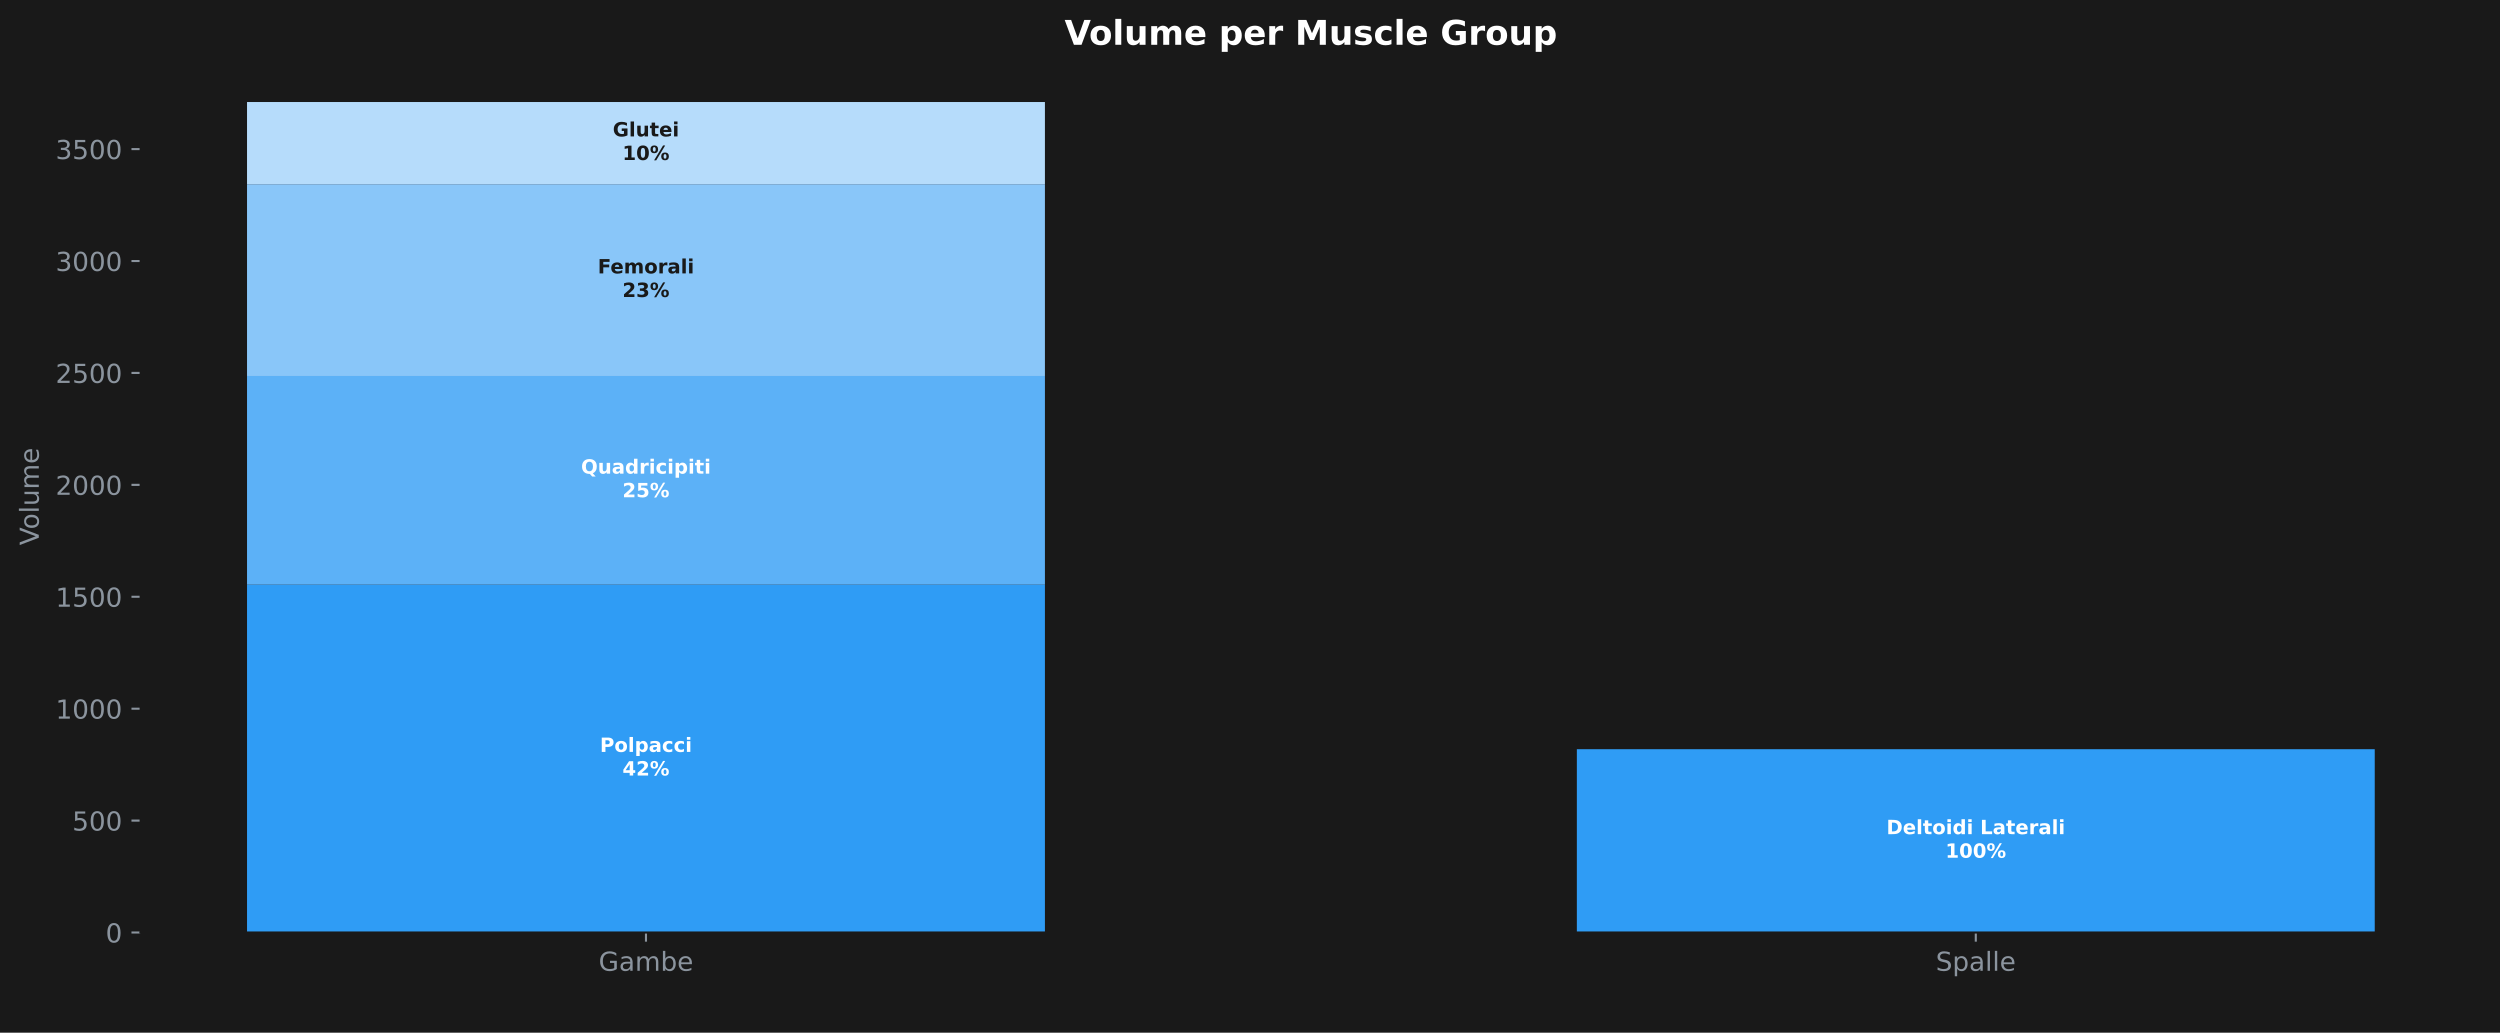
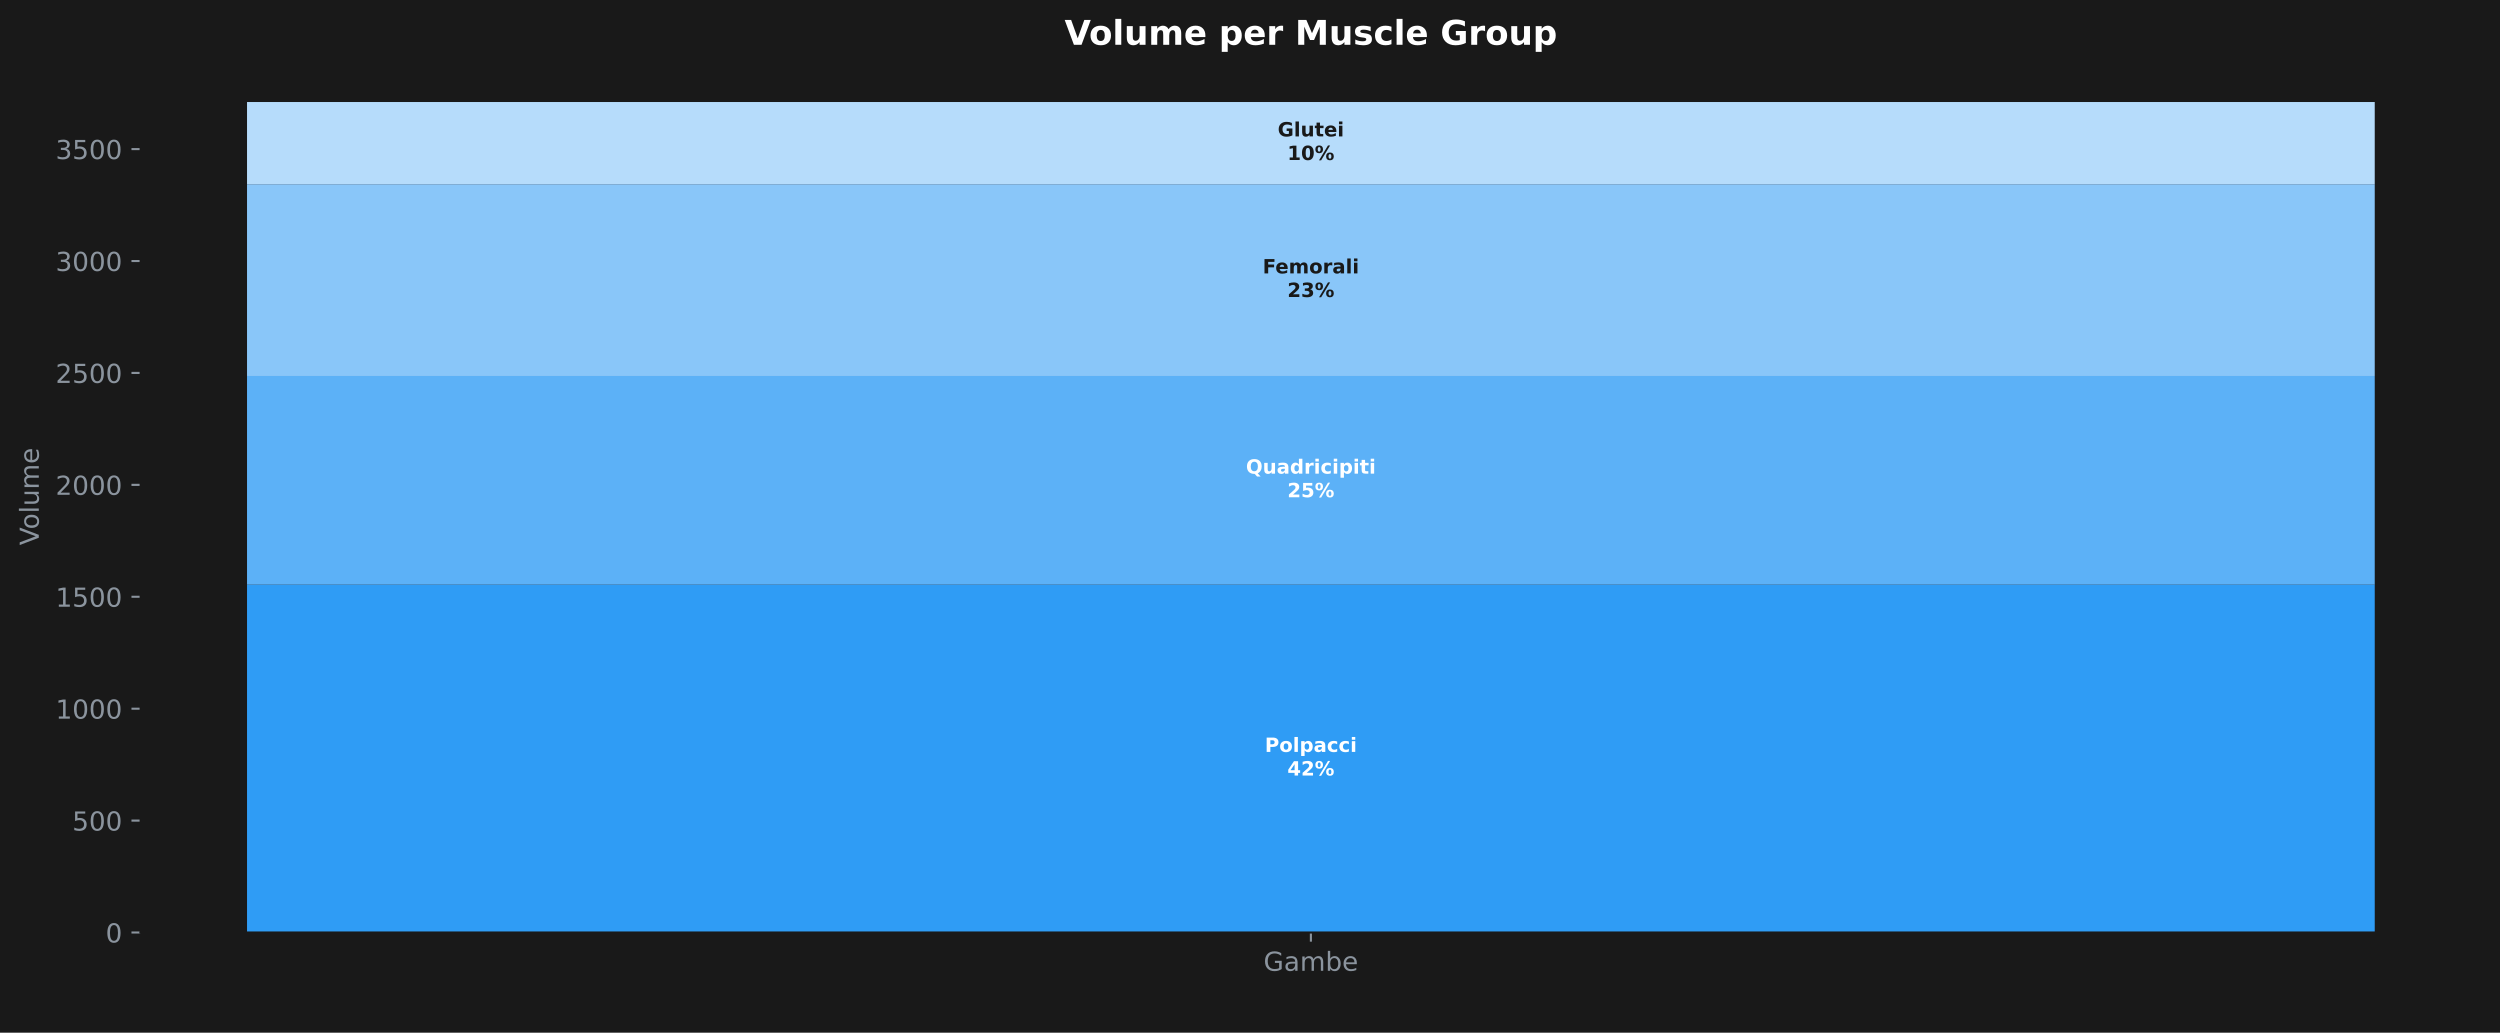
<svg xmlns="http://www.w3.org/2000/svg" xmlns:xlink="http://www.w3.org/1999/xlink" width="953.651pt" height="393.92pt" viewBox="0 0 953.651 393.92" version="1.1">
  <defs>
    <style type="text/css">*{stroke-linejoin: round; stroke-linecap: butt}</style>
  </defs>
  <g id="figure_1">
    <g id="patch_1">
      <path d="M 0 393.92  L 953.651 393.92  L 953.651 0  L 0 0  z " style="fill: #191919" />
    </g>
    <g id="axes_1">
      <g id="patch_2">
        <path d="M 53.651 355.718  L 946.451 355.718  L 946.451 23.078  L 53.651 23.078  z " style="fill: #191919" />
      </g>
      <g id="patch_3">
-         <path d="M 94.233 355.718  L 398.596 355.718  L 398.596 223.035  L 94.233 223.035  z " clip-path="url(#p13e51f2972)" style="fill: #2f9cf5" />
+         <path d="M 94.233 355.718  L 905.869 355.718  L 905.869 223.035  L 94.233 223.035  z " clip-path="url(#p6ff8616a9f)" style="fill: #2f9cf5" />
      </g>
      <g id="patch_4">
-         <path d="M 94.233 223.035  L 398.596 223.035  L 398.596 143.425  L 94.233 143.425  z " clip-path="url(#p13e51f2972)" style="fill: #5cb1f7" />
+         <path d="M 94.233 223.035  L 905.869 223.035  L 905.869 143.425  L 94.233 143.425  z " clip-path="url(#p6ff8616a9f)" style="fill: #5cb1f7" />
      </g>
      <g id="patch_5">
-         <path d="M 94.233 143.425  L 398.596 143.425  L 398.596 70.27  L 94.233 70.27  z " clip-path="url(#p13e51f2972)" style="fill: #89c6f9" />
+         <path d="M 94.233 143.425  L 905.869 143.425  L 905.869 70.27  L 94.233 70.27  z " clip-path="url(#p6ff8616a9f)" style="fill: #89c6f9" />
      </g>
      <g id="patch_6">
-         <path d="M 94.233 70.27  L 398.596 70.27  L 398.596 38.918  L 94.233 38.918  z " clip-path="url(#p13e51f2972)" style="fill: #b6dcfb" />
-       </g>
-       <g id="patch_7">
-         <path d="M 601.505 355.718  L 905.869 355.718  L 905.869 285.79  L 601.505 285.79  z " clip-path="url(#p13e51f2972)" style="fill: #2f9cf5" />
+         <path d="M 94.233 70.27  L 905.869 70.27  L 905.869 38.918  L 94.233 38.918  z " clip-path="url(#p6ff8616a9f)" style="fill: #b6dcfb" />
      </g>
      <g id="matplotlib.axis_1">
        <g id="xtick_1">
          <g id="line2d_1">
            <defs>
-               <path id="m2394cb3c85" d="M 0 0  L 0 3.5  " style="stroke: #8b949e; stroke-width: 0.8" />
+               <path id="mf755735fca" d="M 0 0  L 0 3.5  " style="stroke: #8b949e; stroke-width: 0.8" />
            </defs>
            <g>
-               <use xlink:href="#m2394cb3c85" x="246.414" y="355.718" style="fill: #8b949e; stroke: #8b949e; stroke-width: 0.8" />
+               <use xlink:href="#mf755735fca" x="500.051" y="355.718" style="fill: #8b949e; stroke: #8b949e; stroke-width: 0.8" />
            </g>
          </g>
          <g id="text_1">
-             <g style="fill: #8b949e" transform="translate(228.355 370.3164) scale(0.1 -0.1)">
+             <g style="fill: #8b949e" transform="translate(481.9914 370.3164) scale(0.1 -0.1)">
              <defs>
                <path id="DejaVuSans-2a" d="M 3809 666  L 3809 1919  L 2778 1919  L 2778 2438  L 4434 2438  L 4434 434  Q 4069 175 3628 42  Q 3188 -91 2688 -91  Q 1594 -91 976 548  Q 359 1188 359 2328  Q 359 3472 976 4111  Q 1594 4750 2688 4750  Q 3144 4750 3555 4637  Q 3966 4525 4313 4306  L 4313 3634  Q 3963 3931 3569 4081  Q 3175 4231 2741 4231  Q 1884 4231 1454 3753  Q 1025 3275 1025 2328  Q 1025 1384 1454 906  Q 1884 428 2741 428  Q 3075 428 3337 486  Q 3600 544 3809 666  z " transform="scale(0.015625)" />
                <path id="DejaVuSans-44" d="M 2194 1759  Q 1497 1759 1228 1600  Q 959 1441 959 1056  Q 959 750 1161 570  Q 1363 391 1709 391  Q 2188 391 2477 730  Q 2766 1069 2766 1631  L 2766 1759  L 2194 1759  z M 3341 1997  L 3341 0  L 2766 0  L 2766 531  Q 2569 213 2275 61  Q 1981 -91 1556 -91  Q 1019 -91 701 211  Q 384 513 384 1019  Q 384 1609 779 1909  Q 1175 2209 1959 2209  L 2766 2209  L 2766 2266  Q 2766 2663 2505 2880  Q 2244 3097 1772 3097  Q 1472 3097 1187 3025  Q 903 2953 641 2809  L 641 3341  Q 956 3463 1253 3523  Q 1550 3584 1831 3584  Q 2591 3584 2966 3190  Q 3341 2797 3341 1997  z " transform="scale(0.015625)" />
                <path id="DejaVuSans-50" d="M 3328 2828  Q 3544 3216 3844 3400  Q 4144 3584 4550 3584  Q 5097 3584 5394 3201  Q 5691 2819 5691 2113  L 5691 0  L 5113 0  L 5113 2094  Q 5113 2597 4934 2840  Q 4756 3084 4391 3084  Q 3944 3084 3684 2787  Q 3425 2491 3425 1978  L 3425 0  L 2847 0  L 2847 2094  Q 2847 2600 2669 2842  Q 2491 3084 2119 3084  Q 1678 3084 1418 2786  Q 1159 2488 1159 1978  L 1159 0  L 581 0  L 581 3500  L 1159 3500  L 1159 2956  Q 1356 3278 1631 3431  Q 1906 3584 2284 3584  Q 2666 3584 2933 3390  Q 3200 3197 3328 2828  z " transform="scale(0.015625)" />
                <path id="DejaVuSans-45" d="M 3116 1747  Q 3116 2381 2855 2742  Q 2594 3103 2138 3103  Q 1681 3103 1420 2742  Q 1159 2381 1159 1747  Q 1159 1113 1420 752  Q 1681 391 2138 391  Q 2594 391 2855 752  Q 3116 1113 3116 1747  z M 1159 2969  Q 1341 3281 1617 3432  Q 1894 3584 2278 3584  Q 2916 3584 3314 3078  Q 3713 2572 3713 1747  Q 3713 922 3314 415  Q 2916 -91 2278 -91  Q 1894 -91 1617 61  Q 1341 213 1159 525  L 1159 0  L 581 0  L 581 4863  L 1159 4863  L 1159 2969  z " transform="scale(0.015625)" />
                <path id="DejaVuSans-48" d="M 3597 1894  L 3597 1613  L 953 1613  Q 991 1019 1311 708  Q 1631 397 2203 397  Q 2534 397 2845 478  Q 3156 559 3463 722  L 3463 178  Q 3153 47 2828 -22  Q 2503 -91 2169 -91  Q 1331 -91 842 396  Q 353 884 353 1716  Q 353 2575 817 3079  Q 1281 3584 2069 3584  Q 2775 3584 3186 3129  Q 3597 2675 3597 1894  z M 3022 2063  Q 3016 2534 2758 2815  Q 2500 3097 2075 3097  Q 1594 3097 1305 2825  Q 1016 2553 972 2059  L 3022 2063  z " transform="scale(0.015625)" />
              </defs>
              <use xlink:href="#DejaVuSans-2a" />
              <use xlink:href="#DejaVuSans-44" transform="translate(77.48438 0)" />
              <use xlink:href="#DejaVuSans-50" transform="translate(138.7656 0)" />
              <use xlink:href="#DejaVuSans-45" transform="translate(236.1719 0)" />
              <use xlink:href="#DejaVuSans-48" transform="translate(299.6562 0)" />
            </g>
          </g>
        </g>
-         <g id="xtick_2">
-           <g id="line2d_2">
-             <g>
-               <use xlink:href="#m2394cb3c85" x="753.687" y="355.718" style="fill: #8b949e; stroke: #8b949e; stroke-width: 0.8" />
-             </g>
-           </g>
-           <g id="text_2">
-             <g style="fill: #8b949e" transform="translate(738.42 370.3164) scale(0.1 -0.1)">
-               <defs>
-                 <path id="DejaVuSans-36" d="M 3425 4513  L 3425 3897  Q 3066 4069 2747 4153  Q 2428 4238 2131 4238  Q 1616 4238 1336 4038  Q 1056 3838 1056 3469  Q 1056 3159 1242 3001  Q 1428 2844 1947 2747  L 2328 2669  Q 3034 2534 3370 2195  Q 3706 1856 3706 1288  Q 3706 609 3251 259  Q 2797 -91 1919 -91  Q 1588 -91 1214 -16  Q 841 59 441 206  L 441 856  Q 825 641 1194 531  Q 1563 422 1919 422  Q 2459 422 2753 634  Q 3047 847 3047 1241  Q 3047 1584 2836 1778  Q 2625 1972 2144 2069  L 1759 2144  Q 1053 2284 737 2584  Q 422 2884 422 3419  Q 422 4038 858 4394  Q 1294 4750 2059 4750  Q 2388 4750 2728 4690  Q 3069 4631 3425 4513  z " transform="scale(0.015625)" />
-                 <path id="DejaVuSans-53" d="M 1159 525  L 1159 -1331  L 581 -1331  L 581 3500  L 1159 3500  L 1159 2969  Q 1341 3281 1617 3432  Q 1894 3584 2278 3584  Q 2916 3584 3314 3078  Q 3713 2572 3713 1747  Q 3713 922 3314 415  Q 2916 -91 2278 -91  Q 1894 -91 1617 61  Q 1341 213 1159 525  z M 3116 1747  Q 3116 2381 2855 2742  Q 2594 3103 2138 3103  Q 1681 3103 1420 2742  Q 1159 2381 1159 1747  Q 1159 1113 1420 752  Q 1681 391 2138 391  Q 2594 391 2855 752  Q 3116 1113 3116 1747  z " transform="scale(0.015625)" />
-                 <path id="DejaVuSans-4f" d="M 603 4863  L 1178 4863  L 1178 0  L 603 0  L 603 4863  z " transform="scale(0.015625)" />
-               </defs>
-               <use xlink:href="#DejaVuSans-36" />
-               <use xlink:href="#DejaVuSans-53" transform="translate(63.48438 0)" />
-               <use xlink:href="#DejaVuSans-44" transform="translate(126.9688 0)" />
-               <use xlink:href="#DejaVuSans-4f" transform="translate(188.25 0)" />
-               <use xlink:href="#DejaVuSans-4f" transform="translate(216.0312 0)" />
-               <use xlink:href="#DejaVuSans-48" transform="translate(243.8125 0)" />
-             </g>
-           </g>
-         </g>
-         <g id="text_3">
+         <g id="text_2">
          <g style="fill: #191919" transform="translate(465.9375 384.3172) scale(0.1 -0.1)">
            <defs>
              <path id="DejaVuSans-30" d="M 628 4666  L 1569 4666  L 2759 1491  L 3956 4666  L 4897 4666  L 4897 0  L 4281 0  L 4281 4097  L 3078 897  L 2444 897  L 1241 4097  L 1241 0  L 628 0  L 628 4666  z " transform="scale(0.015625)" />
              <path id="DejaVuSans-58" d="M 544 1381  L 544 3500  L 1119 3500  L 1119 1403  Q 1119 906 1312 657  Q 1506 409 1894 409  Q 2359 409 2629 706  Q 2900 1003 2900 1516  L 2900 3500  L 3475 3500  L 3475 0  L 2900 0  L 2900 538  Q 2691 219 2414 64  Q 2138 -91 1772 -91  Q 1169 -91 856 284  Q 544 659 544 1381  z M 1991 3584  L 1991 3584  z " transform="scale(0.015625)" />
              <path id="DejaVuSans-56" d="M 2834 3397  L 2834 2853  Q 2591 2978 2328 3040  Q 2066 3103 1784 3103  Q 1356 3103 1142 2972  Q 928 2841 928 2578  Q 928 2378 1081 2264  Q 1234 2150 1697 2047  L 1894 2003  Q 2506 1872 2764 1633  Q 3022 1394 3022 966  Q 3022 478 2636 193  Q 2250 -91 1575 -91  Q 1294 -91 989 -36  Q 684 19 347 128  L 347 722  Q 666 556 975 473  Q 1284 391 1588 391  Q 1994 391 2212 530  Q 2431 669 2431 922  Q 2431 1156 2273 1281  Q 2116 1406 1581 1522  L 1381 1569  Q 847 1681 609 1914  Q 372 2147 372 2553  Q 372 3047 722 3315  Q 1072 3584 1716 3584  Q 2034 3584 2315 3537  Q 2597 3491 2834 3397  z " transform="scale(0.015625)" />
              <path id="DejaVuSans-46" d="M 3122 3366  L 3122 2828  Q 2878 2963 2633 3030  Q 2388 3097 2138 3097  Q 1578 3097 1268 2742  Q 959 2388 959 1747  Q 959 1106 1268 751  Q 1578 397 2138 397  Q 2388 397 2633 464  Q 2878 531 3122 666  L 3122 134  Q 2881 22 2623 -34  Q 2366 -91 2075 -91  Q 1284 -91 818 406  Q 353 903 353 1747  Q 353 2603 823 3093  Q 1294 3584 2113 3584  Q 2378 3584 2631 3529  Q 2884 3475 3122 3366  z " transform="scale(0.015625)" />
+               <path id="DejaVuSans-4f" d="M 603 4863  L 1178 4863  L 1178 0  L 603 0  L 603 4863  z " transform="scale(0.015625)" />
              <path id="DejaVuSans-3" transform="scale(0.015625)" />
              <path id="DejaVuSans-55" d="M 2631 2963  Q 2534 3019 2420 3045  Q 2306 3072 2169 3072  Q 1681 3072 1420 2755  Q 1159 2438 1159 1844  L 1159 0  L 581 0  L 581 3500  L 1159 3500  L 1159 2956  Q 1341 3275 1631 3429  Q 1922 3584 2338 3584  Q 2397 3584 2469 3576  Q 2541 3569 2628 3553  L 2631 2963  z " transform="scale(0.015625)" />
              <path id="DejaVuSans-52" d="M 1959 3097  Q 1497 3097 1228 2736  Q 959 2375 959 1747  Q 959 1119 1226 758  Q 1494 397 1959 397  Q 2419 397 2687 759  Q 2956 1122 2956 1747  Q 2956 2369 2687 2733  Q 2419 3097 1959 3097  z M 1959 3584  Q 2709 3584 3137 3096  Q 3566 2609 3566 1747  Q 3566 888 3137 398  Q 2709 -91 1959 -91  Q 1206 -91 779 398  Q 353 888 353 1747  Q 353 2609 779 3096  Q 1206 3584 1959 3584  z " transform="scale(0.015625)" />
+               <path id="DejaVuSans-53" d="M 1159 525  L 1159 -1331  L 581 -1331  L 581 3500  L 1159 3500  L 1159 2969  Q 1341 3281 1617 3432  Q 1894 3584 2278 3584  Q 2916 3584 3314 3078  Q 3713 2572 3713 1747  Q 3713 922 3314 415  Q 2916 -91 2278 -91  Q 1894 -91 1617 61  Q 1341 213 1159 525  z M 3116 1747  Q 3116 2381 2855 2742  Q 2594 3103 2138 3103  Q 1681 3103 1420 2742  Q 1159 2381 1159 1747  Q 1159 1113 1420 752  Q 1681 391 2138 391  Q 2594 391 2855 752  Q 3116 1113 3116 1747  z " transform="scale(0.015625)" />
            </defs>
            <use xlink:href="#DejaVuSans-30" />
            <use xlink:href="#DejaVuSans-58" transform="translate(86.28125 0)" />
            <use xlink:href="#DejaVuSans-56" transform="translate(149.6562 0)" />
            <use xlink:href="#DejaVuSans-46" transform="translate(201.75 0)" />
            <use xlink:href="#DejaVuSans-4f" transform="translate(256.7344 0)" />
            <use xlink:href="#DejaVuSans-48" transform="translate(284.5156 0)" />
            <use xlink:href="#DejaVuSans-3" transform="translate(346.0469 0)" />
            <use xlink:href="#DejaVuSans-2a" transform="translate(377.8281 0)" />
            <use xlink:href="#DejaVuSans-55" transform="translate(455.3125 0)" />
            <use xlink:href="#DejaVuSans-52" transform="translate(494.2188 0)" />
            <use xlink:href="#DejaVuSans-58" transform="translate(555.4062 0)" />
            <use xlink:href="#DejaVuSans-53" transform="translate(618.7812 0)" />
          </g>
        </g>
      </g>
      <g id="matplotlib.axis_2">
        <g id="ytick_1">
+           <g id="line2d_2">
+             <defs>
+               <path id="mf76cb96604" d="M 0 0  L -3.5 0  " style="stroke: #8b949e; stroke-width: 0.8" />
+             </defs>
+             <g>
+               <use xlink:href="#mf76cb96604" x="53.651" y="355.718" style="fill: #8b949e; stroke: #8b949e; stroke-width: 0.8" />
+             </g>
+           </g>
+           <g id="text_3">
+             <g style="fill: #8b949e" transform="translate(40.28828 359.5168) scale(0.1 -0.1)">
+               <defs>
+                 <path id="DejaVuSans-13" d="M 2034 4250  Q 1547 4250 1301 3770  Q 1056 3291 1056 2328  Q 1056 1369 1301 889  Q 1547 409 2034 409  Q 2525 409 2770 889  Q 3016 1369 3016 2328  Q 3016 3291 2770 3770  Q 2525 4250 2034 4250  z M 2034 4750  Q 2819 4750 3233 4129  Q 3647 3509 3647 2328  Q 3647 1150 3233 529  Q 2819 -91 2034 -91  Q 1250 -91 836 529  Q 422 1150 422 2328  Q 422 3509 836 4129  Q 1250 4750 2034 4750  z " transform="scale(0.015625)" />
+               </defs>
+               <use xlink:href="#DejaVuSans-13" />
+             </g>
+           </g>
+         </g>
+         <g id="ytick_2">
          <g id="line2d_3">
-             <defs>
-               <path id="m6a466b5b0e" d="M 0 0  L -3.5 0  " style="stroke: #8b949e; stroke-width: 0.8" />
-             </defs>
-             <g>
-               <use xlink:href="#m6a466b5b0e" x="53.651" y="355.718" style="fill: #8b949e; stroke: #8b949e; stroke-width: 0.8" />
+             <g>
+               <use xlink:href="#mf76cb96604" x="53.651" y="313.027" style="fill: #8b949e; stroke: #8b949e; stroke-width: 0.8" />
            </g>
          </g>
          <g id="text_4">
-             <g style="fill: #8b949e" transform="translate(40.28828 359.5168) scale(0.1 -0.1)">
-               <defs>
-                 <path id="DejaVuSans-13" d="M 2034 4250  Q 1547 4250 1301 3770  Q 1056 3291 1056 2328  Q 1056 1369 1301 889  Q 1547 409 2034 409  Q 2525 409 2770 889  Q 3016 1369 3016 2328  Q 3016 3291 2770 3770  Q 2525 4250 2034 4250  z M 2034 4750  Q 2819 4750 3233 4129  Q 3647 3509 3647 2328  Q 3647 1150 3233 529  Q 2819 -91 2034 -91  Q 1250 -91 836 529  Q 422 1150 422 2328  Q 422 3509 836 4129  Q 1250 4750 2034 4750  z " transform="scale(0.015625)" />
-               </defs>
-               <use xlink:href="#DejaVuSans-13" />
-             </g>
-           </g>
-         </g>
-         <g id="ytick_2">
-           <g id="line2d_4">
-             <g>
-               <use xlink:href="#m6a466b5b0e" x="53.651" y="313.027" style="fill: #8b949e; stroke: #8b949e; stroke-width: 0.8" />
-             </g>
-           </g>
-           <g id="text_5">
            <g style="fill: #8b949e" transform="translate(27.56328 316.826) scale(0.1 -0.1)">
              <defs>
                <path id="DejaVuSans-18" d="M 691 4666  L 3169 4666  L 3169 4134  L 1269 4134  L 1269 2991  Q 1406 3038 1543 3061  Q 1681 3084 1819 3084  Q 2600 3084 3056 2656  Q 3513 2228 3513 1497  Q 3513 744 3044 326  Q 2575 -91 1722 -91  Q 1428 -91 1123 -41  Q 819 9 494 109  L 494 744  Q 775 591 1075 516  Q 1375 441 1709 441  Q 2250 441 2565 725  Q 2881 1009 2881 1497  Q 2881 1984 2565 2268  Q 2250 2553 1709 2553  Q 1456 2553 1204 2497  Q 953 2441 691 2322  L 691 4666  z " transform="scale(0.015625)" />
              </defs>
              <use xlink:href="#DejaVuSans-18" />
              <use xlink:href="#DejaVuSans-13" transform="translate(63.625 0)" />
              <use xlink:href="#DejaVuSans-13" transform="translate(127.25 0)" />
            </g>
          </g>
        </g>
        <g id="ytick_3">
-           <g id="line2d_5">
-             <g>
-               <use xlink:href="#m6a466b5b0e" x="53.651" y="270.336" style="fill: #8b949e; stroke: #8b949e; stroke-width: 0.8" />
-             </g>
-           </g>
-           <g id="text_6">
+           <g id="line2d_4">
+             <g>
+               <use xlink:href="#mf76cb96604" x="53.651" y="270.336" style="fill: #8b949e; stroke: #8b949e; stroke-width: 0.8" />
+             </g>
+           </g>
+           <g id="text_5">
            <g style="fill: #8b949e" transform="translate(21.20078 274.1352) scale(0.1 -0.1)">
              <defs>
                <path id="DejaVuSans-14" d="M 794 531  L 1825 531  L 1825 4091  L 703 3866  L 703 4441  L 1819 4666  L 2450 4666  L 2450 531  L 3481 531  L 3481 0  L 794 0  L 794 531  z " transform="scale(0.015625)" />
              </defs>
              <use xlink:href="#DejaVuSans-14" />
              <use xlink:href="#DejaVuSans-13" transform="translate(63.625 0)" />
              <use xlink:href="#DejaVuSans-13" transform="translate(127.25 0)" />
              <use xlink:href="#DejaVuSans-13" transform="translate(190.875 0)" />
            </g>
          </g>
        </g>
        <g id="ytick_4">
-           <g id="line2d_6">
-             <g>
-               <use xlink:href="#m6a466b5b0e" x="53.651" y="227.646" style="fill: #8b949e; stroke: #8b949e; stroke-width: 0.8" />
-             </g>
-           </g>
-           <g id="text_7">
+           <g id="line2d_5">
+             <g>
+               <use xlink:href="#mf76cb96604" x="53.651" y="227.646" style="fill: #8b949e; stroke: #8b949e; stroke-width: 0.8" />
+             </g>
+           </g>
+           <g id="text_6">
            <g style="fill: #8b949e" transform="translate(21.20078 231.4444) scale(0.1 -0.1)">
              <use xlink:href="#DejaVuSans-14" />
              <use xlink:href="#DejaVuSans-18" transform="translate(63.625 0)" />
              <use xlink:href="#DejaVuSans-13" transform="translate(127.25 0)" />
              <use xlink:href="#DejaVuSans-13" transform="translate(190.875 0)" />
            </g>
          </g>
        </g>
        <g id="ytick_5">
-           <g id="line2d_7">
-             <g>
-               <use xlink:href="#m6a466b5b0e" x="53.651" y="184.955" style="fill: #8b949e; stroke: #8b949e; stroke-width: 0.8" />
-             </g>
-           </g>
-           <g id="text_8">
+           <g id="line2d_6">
+             <g>
+               <use xlink:href="#mf76cb96604" x="53.651" y="184.955" style="fill: #8b949e; stroke: #8b949e; stroke-width: 0.8" />
+             </g>
+           </g>
+           <g id="text_7">
            <g style="fill: #8b949e" transform="translate(21.20078 188.7535) scale(0.1 -0.1)">
              <defs>
                <path id="DejaVuSans-15" d="M 1228 531  L 3431 531  L 3431 0  L 469 0  L 469 531  Q 828 903 1448 1529  Q 2069 2156 2228 2338  Q 2531 2678 2651 2914  Q 2772 3150 2772 3378  Q 2772 3750 2511 3984  Q 2250 4219 1831 4219  Q 1534 4219 1204 4116  Q 875 4013 500 3803  L 500 4441  Q 881 4594 1212 4672  Q 1544 4750 1819 4750  Q 2544 4750 2975 4387  Q 3406 4025 3406 3419  Q 3406 3131 3298 2873  Q 3191 2616 2906 2266  Q 2828 2175 2409 1742  Q 1991 1309 1228 531  z " transform="scale(0.015625)" />
              </defs>
              <use xlink:href="#DejaVuSans-15" />
              <use xlink:href="#DejaVuSans-13" transform="translate(63.625 0)" />
              <use xlink:href="#DejaVuSans-13" transform="translate(127.25 0)" />
              <use xlink:href="#DejaVuSans-13" transform="translate(190.875 0)" />
            </g>
          </g>
        </g>
        <g id="ytick_6">
-           <g id="line2d_8">
-             <g>
-               <use xlink:href="#m6a466b5b0e" x="53.651" y="142.264" style="fill: #8b949e; stroke: #8b949e; stroke-width: 0.8" />
-             </g>
-           </g>
-           <g id="text_9">
+           <g id="line2d_7">
+             <g>
+               <use xlink:href="#mf76cb96604" x="53.651" y="142.264" style="fill: #8b949e; stroke: #8b949e; stroke-width: 0.8" />
+             </g>
+           </g>
+           <g id="text_8">
            <g style="fill: #8b949e" transform="translate(21.20078 146.0627) scale(0.1 -0.1)">
              <use xlink:href="#DejaVuSans-15" />
              <use xlink:href="#DejaVuSans-18" transform="translate(63.625 0)" />
              <use xlink:href="#DejaVuSans-13" transform="translate(127.25 0)" />
              <use xlink:href="#DejaVuSans-13" transform="translate(190.875 0)" />
            </g>
          </g>
        </g>
        <g id="ytick_7">
-           <g id="line2d_9">
-             <g>
-               <use xlink:href="#m6a466b5b0e" x="53.651" y="99.573" style="fill: #8b949e; stroke: #8b949e; stroke-width: 0.8" />
-             </g>
-           </g>
-           <g id="text_10">
+           <g id="line2d_8">
+             <g>
+               <use xlink:href="#mf76cb96604" x="53.651" y="99.573" style="fill: #8b949e; stroke: #8b949e; stroke-width: 0.8" />
+             </g>
+           </g>
+           <g id="text_9">
            <g style="fill: #8b949e" transform="translate(21.20078 103.3719) scale(0.1 -0.1)">
              <defs>
                <path id="DejaVuSans-16" d="M 2597 2516  Q 3050 2419 3304 2112  Q 3559 1806 3559 1356  Q 3559 666 3084 287  Q 2609 -91 1734 -91  Q 1441 -91 1130 -33  Q 819 25 488 141  L 488 750  Q 750 597 1062 519  Q 1375 441 1716 441  Q 2309 441 2620 675  Q 2931 909 2931 1356  Q 2931 1769 2642 2001  Q 2353 2234 1838 2234  L 1294 2234  L 1294 2753  L 1863 2753  Q 2328 2753 2575 2939  Q 2822 3125 2822 3475  Q 2822 3834 2567 4026  Q 2313 4219 1838 4219  Q 1578 4219 1281 4162  Q 984 4106 628 3988  L 628 4550  Q 988 4650 1302 4700  Q 1616 4750 1894 4750  Q 2613 4750 3031 4423  Q 3450 4097 3450 3541  Q 3450 3153 3228 2886  Q 3006 2619 2597 2516  z " transform="scale(0.015625)" />
              </defs>
              <use xlink:href="#DejaVuSans-16" />
              <use xlink:href="#DejaVuSans-13" transform="translate(63.625 0)" />
              <use xlink:href="#DejaVuSans-13" transform="translate(127.25 0)" />
              <use xlink:href="#DejaVuSans-13" transform="translate(190.875 0)" />
            </g>
          </g>
        </g>
        <g id="ytick_8">
-           <g id="line2d_10">
-             <g>
-               <use xlink:href="#m6a466b5b0e" x="53.651" y="56.882" style="fill: #8b949e; stroke: #8b949e; stroke-width: 0.8" />
-             </g>
-           </g>
-           <g id="text_11">
+           <g id="line2d_9">
+             <g>
+               <use xlink:href="#mf76cb96604" x="53.651" y="56.882" style="fill: #8b949e; stroke: #8b949e; stroke-width: 0.8" />
+             </g>
+           </g>
+           <g id="text_10">
            <g style="fill: #8b949e" transform="translate(21.20078 60.68109) scale(0.1 -0.1)">
              <use xlink:href="#DejaVuSans-16" />
              <use xlink:href="#DejaVuSans-18" transform="translate(63.625 0)" />
              <use xlink:href="#DejaVuSans-13" transform="translate(127.25 0)" />
              <use xlink:href="#DejaVuSans-13" transform="translate(190.875 0)" />
            </g>
          </g>
        </g>
-         <g id="text_12">
+         <g id="text_11">
          <g style="fill: #8b949e" transform="translate(14.79844 207.9941) rotate(-90) scale(0.1 -0.1)">
            <defs>
              <path id="DejaVuSans-39" d="M 1831 0  L 50 4666  L 709 4666  L 2188 738  L 3669 4666  L 4325 4666  L 2547 0  L 1831 0  z " transform="scale(0.015625)" />
            </defs>
            <use xlink:href="#DejaVuSans-39" />
            <use xlink:href="#DejaVuSans-52" transform="translate(60.64062 0)" />
            <use xlink:href="#DejaVuSans-4f" transform="translate(121.8281 0)" />
            <use xlink:href="#DejaVuSans-58" transform="translate(149.6094 0)" />
            <use xlink:href="#DejaVuSans-50" transform="translate(212.9844 0)" />
            <use xlink:href="#DejaVuSans-48" transform="translate(310.3906 0)" />
          </g>
        </g>
      </g>
+       <g id="patch_7">
+         <path d="M 53.651 355.718  L 53.651 23.078  " style="fill: none; stroke: #191919; stroke-width: 0.8; stroke-linejoin: miter; stroke-linecap: square" />
+       </g>
      <g id="patch_8">
-         <path d="M 53.651 355.718  L 53.651 23.078  " style="fill: none; stroke: #191919; stroke-width: 0.8; stroke-linejoin: miter; stroke-linecap: square" />
+         <path d="M 946.451 355.718  L 946.451 23.078  " style="fill: none; stroke: #191919; stroke-width: 0.8; stroke-linejoin: miter; stroke-linecap: square" />
      </g>
      <g id="patch_9">
-         <path d="M 946.451 355.718  L 946.451 23.078  " style="fill: none; stroke: #191919; stroke-width: 0.8; stroke-linejoin: miter; stroke-linecap: square" />
+         <path d="M 53.651 355.718  L 946.451 355.718  " style="fill: none; stroke: #191919; stroke-width: 0.8; stroke-linejoin: miter; stroke-linecap: square" />
      </g>
      <g id="patch_10">
-         <path d="M 53.651 355.718  L 946.451 355.718  " style="fill: none; stroke: #191919; stroke-width: 0.8; stroke-linejoin: miter; stroke-linecap: square" />
-       </g>
-       <g id="patch_11">
        <path d="M 53.651 23.078  L 946.451 23.078  " style="fill: none; stroke: #191919; stroke-width: 0.8; stroke-linejoin: miter; stroke-linecap: square" />
      </g>
-       <g id="text_13">
-         <g style="fill: #ffffff" transform="translate(228.8574 286.8242) scale(0.075 -0.075)">
+       <g id="text_12">
+         <g style="fill: #ffffff" transform="translate(482.4937 286.8242) scale(0.075 -0.075)">
          <defs>
            <path id="DejaVuSans-Bold-33" d="M 588 4666  L 2584 4666  Q 3475 4666 3951 4270  Q 4428 3875 4428 3144  Q 4428 2409 3951 2014  Q 3475 1619 2584 1619  L 1791 1619  L 1791 0  L 588 0  L 588 4666  z M 1791 3794  L 1791 2491  L 2456 2491  Q 2806 2491 2997 2661  Q 3188 2831 3188 3144  Q 3188 3456 2997 3625  Q 2806 3794 2456 3794  L 1791 3794  z " transform="scale(0.015625)" />
            <path id="DejaVuSans-Bold-52" d="M 2203 2784  Q 1831 2784 1636 2517  Q 1441 2250 1441 1747  Q 1441 1244 1636 976  Q 1831 709 2203 709  Q 2569 709 2762 976  Q 2956 1244 2956 1747  Q 2956 2250 2762 2517  Q 2569 2784 2203 2784  z M 2203 3584  Q 3106 3584 3614 3096  Q 4122 2609 4122 1747  Q 4122 884 3614 396  Q 3106 -91 2203 -91  Q 1297 -91 786 396  Q 275 884 275 1747  Q 275 2609 786 3096  Q 1297 3584 2203 3584  z " transform="scale(0.015625)" />
            <path id="DejaVuSans-Bold-4f" d="M 538 4863  L 1656 4863  L 1656 0  L 538 0  L 538 4863  z " transform="scale(0.015625)" />
            <path id="DejaVuSans-Bold-53" d="M 1656 506  L 1656 -1331  L 538 -1331  L 538 3500  L 1656 3500  L 1656 2988  Q 1888 3294 2169 3439  Q 2450 3584 2816 3584  Q 3463 3584 3878 3070  Q 4294 2556 4294 1747  Q 4294 938 3878 423  Q 3463 -91 2816 -91  Q 2450 -91 2169 54  Q 1888 200 1656 506  z M 2400 2772  Q 2041 2772 1848 2508  Q 1656 2244 1656 1747  Q 1656 1250 1848 986  Q 2041 722 2400 722  Q 2759 722 2948 984  Q 3138 1247 3138 1747  Q 3138 2247 2948 2509  Q 2759 2772 2400 2772  z " transform="scale(0.015625)" />
            <path id="DejaVuSans-Bold-44" d="M 2106 1575  Q 1756 1575 1579 1456  Q 1403 1338 1403 1106  Q 1403 894 1545 773  Q 1688 653 1941 653  Q 2256 653 2472 879  Q 2688 1106 2688 1447  L 2688 1575  L 2106 1575  z M 3816 1997  L 3816 0  L 2688 0  L 2688 519  Q 2463 200 2181 54  Q 1900 -91 1497 -91  Q 953 -91 614 226  Q 275 544 275 1050  Q 275 1666 698 1953  Q 1122 2241 2028 2241  L 2688 2241  L 2688 2328  Q 2688 2594 2478 2717  Q 2269 2841 1825 2841  Q 1466 2841 1156 2769  Q 847 2697 581 2553  L 581 3406  Q 941 3494 1303 3539  Q 1666 3584 2028 3584  Q 2975 3584 3395 3211  Q 3816 2838 3816 1997  z " transform="scale(0.015625)" />
            <path id="DejaVuSans-Bold-46" d="M 3366 3391  L 3366 2478  Q 3138 2634 2908 2709  Q 2678 2784 2431 2784  Q 1963 2784 1702 2511  Q 1441 2238 1441 1747  Q 1441 1256 1702 982  Q 1963 709 2431 709  Q 2694 709 2930 787  Q 3166 866 3366 1019  L 3366 103  Q 3103 6 2833 -42  Q 2563 -91 2291 -91  Q 1344 -91 809 395  Q 275 881 275 1747  Q 275 2613 809 3098  Q 1344 3584 2291 3584  Q 2566 3584 2833 3536  Q 3100 3488 3366 3391  z " transform="scale(0.015625)" />
            <path id="DejaVuSans-Bold-4c" d="M 538 3500  L 1656 3500  L 1656 0  L 538 0  L 538 3500  z M 538 4863  L 1656 4863  L 1656 3950  L 538 3950  L 538 4863  z " transform="scale(0.015625)" />
          </defs>
          <use xlink:href="#DejaVuSans-Bold-33" />
          <use xlink:href="#DejaVuSans-Bold-52" transform="translate(73.29688 0)" />
          <use xlink:href="#DejaVuSans-Bold-4f" transform="translate(142 0)" />
          <use xlink:href="#DejaVuSans-Bold-53" transform="translate(176.2812 0)" />
          <use xlink:href="#DejaVuSans-Bold-44" transform="translate(247.8594 0)" />
          <use xlink:href="#DejaVuSans-Bold-46" transform="translate(315.3438 0)" />
          <use xlink:href="#DejaVuSans-Bold-46" transform="translate(374.625 0)" />
          <use xlink:href="#DejaVuSans-Bold-4c" transform="translate(433.9062 0)" />
        </g>
-         <g style="fill: #ffffff" transform="translate(237.4384 295.8257) scale(0.075 -0.075)">
+         <g style="fill: #ffffff" transform="translate(491.0748 295.8257) scale(0.075 -0.075)">
          <defs>
            <path id="DejaVuSans-Bold-17" d="M 2356 3675  L 1038 1722  L 2356 1722  L 2356 3675  z M 2156 4666  L 3494 4666  L 3494 1722  L 4159 1722  L 4159 850  L 3494 850  L 3494 0  L 2356 0  L 2356 850  L 288 850  L 288 1881  L 2156 4666  z " transform="scale(0.015625)" />
            <path id="DejaVuSans-Bold-15" d="M 1844 884  L 3897 884  L 3897 0  L 506 0  L 506 884  L 2209 2388  Q 2438 2594 2547 2791  Q 2656 2988 2656 3200  Q 2656 3528 2436 3728  Q 2216 3928 1850 3928  Q 1569 3928 1234 3808  Q 900 3688 519 3450  L 519 4475  Q 925 4609 1322 4679  Q 1719 4750 2100 4750  Q 2938 4750 3402 4381  Q 3866 4013 3866 3353  Q 3866 2972 3669 2642  Q 3472 2313 2841 1759  L 1844 884  z " transform="scale(0.015625)" />
            <path id="DejaVuSans-Bold-8" d="M 4959 1925  Q 4738 1925 4616 1733  Q 4494 1541 4494 1184  Q 4494 825 4614 633  Q 4734 441 4959 441  Q 5184 441 5303 633  Q 5422 825 5422 1184  Q 5422 1541 5301 1733  Q 5181 1925 4959 1925  z M 4959 2450  Q 5541 2450 5875 2112  Q 6209 1775 6209 1184  Q 6209 594 5875 251  Q 5541 -91 4959 -91  Q 4378 -91 4042 251  Q 3706 594 3706 1184  Q 3706 1772 4042 2111  Q 4378 2450 4959 2450  z M 2094 -91  L 1403 -91  L 4319 4750  L 5013 4750  L 2094 -91  z M 1453 4750  Q 2034 4750 2367 4411  Q 2700 4072 2700 3481  Q 2700 2891 2367 2550  Q 2034 2209 1453 2209  Q 872 2209 539 2550  Q 206 2891 206 3481  Q 206 4072 539 4411  Q 872 4750 1453 4750  z M 1453 4225  Q 1228 4225 1106 4031  Q 984 3838 984 3481  Q 984 3122 1106 2926  Q 1228 2731 1453 2731  Q 1678 2731 1798 2926  Q 1919 3122 1919 3481  Q 1919 3838 1797 4031  Q 1675 4225 1453 4225  z " transform="scale(0.015625)" />
          </defs>
          <use xlink:href="#DejaVuSans-Bold-17" />
          <use xlink:href="#DejaVuSans-Bold-15" transform="translate(69.57812 0)" />
          <use xlink:href="#DejaVuSans-Bold-8" transform="translate(139.1562 0)" />
        </g>
      </g>
-       <g id="text_14">
-         <g style="fill: #ffffff" transform="translate(221.6509 180.6778) scale(0.075 -0.075)">
+       <g id="text_13">
+         <g style="fill: #ffffff" transform="translate(475.2873 180.6778) scale(0.075 -0.075)">
          <defs>
            <path id="DejaVuSans-Bold-34" d="M 2847 -84  L 2753 -84  Q 1600 -84 959 553  Q 319 1191 319 2328  Q 319 3463 958 4106  Q 1597 4750 2719 4750  Q 3853 4750 4486 4112  Q 5119 3475 5119 2328  Q 5119 1541 4783 972  Q 4447 403 3816 116  L 4756 -934  L 3609 -934  L 2847 -84  z M 2719 3878  Q 2169 3878 1866 3472  Q 1563 3066 1563 2328  Q 1563 1578 1859 1179  Q 2156 781 2719 781  Q 3272 781 3575 1187  Q 3878 1594 3878 2328  Q 3878 3066 3575 3472  Q 3272 3878 2719 3878  z " transform="scale(0.015625)" />
            <path id="DejaVuSans-Bold-58" d="M 500 1363  L 500 3500  L 1625 3500  L 1625 3150  Q 1625 2866 1622 2436  Q 1619 2006 1619 1863  Q 1619 1441 1641 1255  Q 1663 1069 1716 984  Q 1784 875 1895 815  Q 2006 756 2150 756  Q 2500 756 2700 1025  Q 2900 1294 2900 1772  L 2900 3500  L 4019 3500  L 4019 0  L 2900 0  L 2900 506  Q 2647 200 2364 54  Q 2081 -91 1741 -91  Q 1134 -91 817 281  Q 500 653 500 1363  z " transform="scale(0.015625)" />
            <path id="DejaVuSans-Bold-47" d="M 2919 2988  L 2919 4863  L 4044 4863  L 4044 0  L 2919 0  L 2919 506  Q 2688 197 2409 53  Q 2131 -91 1766 -91  Q 1119 -91 703 423  Q 288 938 288 1747  Q 288 2556 703 3070  Q 1119 3584 1766 3584  Q 2128 3584 2408 3439  Q 2688 3294 2919 2988  z M 2181 722  Q 2541 722 2730 984  Q 2919 1247 2919 1747  Q 2919 2247 2730 2509  Q 2541 2772 2181 2772  Q 1825 2772 1636 2509  Q 1447 2247 1447 1747  Q 1447 1247 1636 984  Q 1825 722 2181 722  z " transform="scale(0.015625)" />
            <path id="DejaVuSans-Bold-55" d="M 3138 2547  Q 2991 2616 2845 2648  Q 2700 2681 2553 2681  Q 2122 2681 1889 2404  Q 1656 2128 1656 1613  L 1656 0  L 538 0  L 538 3500  L 1656 3500  L 1656 2925  Q 1872 3269 2151 3426  Q 2431 3584 2822 3584  Q 2878 3584 2943 3579  Q 3009 3575 3134 3559  L 3138 2547  z " transform="scale(0.015625)" />
            <path id="DejaVuSans-Bold-57" d="M 1759 4494  L 1759 3500  L 2913 3500  L 2913 2700  L 1759 2700  L 1759 1216  Q 1759 972 1856 886  Q 1953 800 2241 800  L 2816 800  L 2816 0  L 1856 0  Q 1194 0 917 276  Q 641 553 641 1216  L 641 2700  L 84 2700  L 84 3500  L 641 3500  L 641 4494  L 1759 4494  z " transform="scale(0.015625)" />
          </defs>
          <use xlink:href="#DejaVuSans-Bold-34" />
          <use xlink:href="#DejaVuSans-Bold-58" transform="translate(85.01562 0)" />
          <use xlink:href="#DejaVuSans-Bold-44" transform="translate(156.2031 0)" />
          <use xlink:href="#DejaVuSans-Bold-47" transform="translate(223.6875 0)" />
          <use xlink:href="#DejaVuSans-Bold-55" transform="translate(295.2656 0)" />
          <use xlink:href="#DejaVuSans-Bold-4c" transform="translate(344.5781 0)" />
          <use xlink:href="#DejaVuSans-Bold-46" transform="translate(378.8594 0)" />
          <use xlink:href="#DejaVuSans-Bold-4c" transform="translate(438.1406 0)" />
          <use xlink:href="#DejaVuSans-Bold-53" transform="translate(472.4219 0)" />
          <use xlink:href="#DejaVuSans-Bold-4c" transform="translate(544 0)" />
          <use xlink:href="#DejaVuSans-Bold-57" transform="translate(578.2812 0)" />
          <use xlink:href="#DejaVuSans-Bold-4c" transform="translate(626.0781 0)" />
        </g>
-         <g style="fill: #ffffff" transform="translate(237.4384 189.6793) scale(0.075 -0.075)">
+         <g style="fill: #ffffff" transform="translate(491.0748 189.6793) scale(0.075 -0.075)">
          <defs>
            <path id="DejaVuSans-Bold-18" d="M 678 4666  L 3669 4666  L 3669 3781  L 1638 3781  L 1638 3059  Q 1775 3097 1914 3117  Q 2053 3138 2203 3138  Q 3056 3138 3531 2711  Q 4006 2284 4006 1522  Q 4006 766 3489 337  Q 2972 -91 2053 -91  Q 1656 -91 1267 -14  Q 878 63 494 219  L 494 1166  Q 875 947 1217 837  Q 1559 728 1863 728  Q 2300 728 2551 942  Q 2803 1156 2803 1522  Q 2803 1891 2551 2103  Q 2300 2316 1863 2316  Q 1603 2316 1309 2248  Q 1016 2181 678 2041  L 678 4666  z " transform="scale(0.015625)" />
          </defs>
          <use xlink:href="#DejaVuSans-Bold-15" />
          <use xlink:href="#DejaVuSans-Bold-18" transform="translate(69.57812 0)" />
          <use xlink:href="#DejaVuSans-Bold-8" transform="translate(139.1562 0)" />
        </g>
      </g>
-       <g id="text_15">
-         <g style="fill: #191919" transform="translate(228.0259 104.2954) scale(0.075 -0.075)">
+       <g id="text_14">
+         <g style="fill: #191919" transform="translate(481.6623 104.2954) scale(0.075 -0.075)">
          <defs>
            <path id="DejaVuSans-Bold-29" d="M 588 4666  L 3834 4666  L 3834 3756  L 1791 3756  L 1791 2888  L 3713 2888  L 3713 1978  L 1791 1978  L 1791 0  L 588 0  L 588 4666  z " transform="scale(0.015625)" />
            <path id="DejaVuSans-Bold-48" d="M 4031 1759  L 4031 1441  L 1416 1441  Q 1456 1047 1700 850  Q 1944 653 2381 653  Q 2734 653 3104 758  Q 3475 863 3866 1075  L 3866 213  Q 3469 63 3072 -14  Q 2675 -91 2278 -91  Q 1328 -91 801 392  Q 275 875 275 1747  Q 275 2603 792 3093  Q 1309 3584 2216 3584  Q 3041 3584 3536 3087  Q 4031 2591 4031 1759  z M 2881 2131  Q 2881 2450 2695 2645  Q 2509 2841 2209 2841  Q 1884 2841 1681 2658  Q 1478 2475 1428 2131  L 2881 2131  z " transform="scale(0.015625)" />
            <path id="DejaVuSans-Bold-50" d="M 3781 2919  Q 3994 3244 4286 3414  Q 4578 3584 4928 3584  Q 5531 3584 5847 3212  Q 6163 2841 6163 2131  L 6163 0  L 5038 0  L 5038 1825  Q 5041 1866 5042 1909  Q 5044 1953 5044 2034  Q 5044 2406 4934 2573  Q 4825 2741 4581 2741  Q 4263 2741 4089 2478  Q 3916 2216 3909 1719  L 3909 0  L 2784 0  L 2784 1825  Q 2784 2406 2684 2573  Q 2584 2741 2328 2741  Q 2006 2741 1831 2477  Q 1656 2213 1656 1722  L 1656 0  L 531 0  L 531 3500  L 1656 3500  L 1656 2988  Q 1863 3284 2130 3434  Q 2397 3584 2719 3584  Q 3081 3584 3359 3409  Q 3638 3234 3781 2919  z " transform="scale(0.015625)" />
          </defs>
          <use xlink:href="#DejaVuSans-Bold-29" />
          <use xlink:href="#DejaVuSans-Bold-48" transform="translate(64.26562 0)" />
          <use xlink:href="#DejaVuSans-Bold-50" transform="translate(132.0938 0)" />
          <use xlink:href="#DejaVuSans-Bold-52" transform="translate(236.2969 0)" />
          <use xlink:href="#DejaVuSans-Bold-55" transform="translate(305 0)" />
          <use xlink:href="#DejaVuSans-Bold-44" transform="translate(354.3125 0)" />
          <use xlink:href="#DejaVuSans-Bold-4f" transform="translate(421.7969 0)" />
          <use xlink:href="#DejaVuSans-Bold-4c" transform="translate(456.0781 0)" />
        </g>
-         <g style="fill: #191919" transform="translate(237.4384 113.2969) scale(0.075 -0.075)">
+         <g style="fill: #191919" transform="translate(491.0748 113.2969) scale(0.075 -0.075)">
          <defs>
            <path id="DejaVuSans-Bold-16" d="M 2981 2516  Q 3453 2394 3698 2092  Q 3944 1791 3944 1325  Q 3944 631 3412 270  Q 2881 -91 1863 -91  Q 1503 -91 1142 -33  Q 781 25 428 141  L 428 1069  Q 766 900 1098 814  Q 1431 728 1753 728  Q 2231 728 2486 893  Q 2741 1059 2741 1369  Q 2741 1688 2480 1852  Q 2219 2016 1709 2016  L 1228 2016  L 1228 2791  L 1734 2791  Q 2188 2791 2409 2933  Q 2631 3075 2631 3366  Q 2631 3634 2415 3781  Q 2200 3928 1806 3928  Q 1516 3928 1219 3862  Q 922 3797 628 3669  L 628 4550  Q 984 4650 1334 4700  Q 1684 4750 2022 4750  Q 2931 4750 3382 4451  Q 3834 4153 3834 3553  Q 3834 3144 3618 2883  Q 3403 2622 2981 2516  z " transform="scale(0.015625)" />
          </defs>
          <use xlink:href="#DejaVuSans-Bold-15" />
          <use xlink:href="#DejaVuSans-Bold-16" transform="translate(69.57812 0)" />
          <use xlink:href="#DejaVuSans-Bold-8" transform="translate(139.1562 0)" />
        </g>
      </g>
-       <g id="text_16">
-         <g style="fill: #191919" transform="translate(233.7599 52.04184) scale(0.075 -0.075)">
+       <g id="text_15">
+         <g style="fill: #191919" transform="translate(487.3963 52.04184) scale(0.075 -0.075)">
          <defs>
            <path id="DejaVuSans-Bold-2a" d="M 4781 347  Q 4331 128 3847 18  Q 3363 -91 2847 -91  Q 1681 -91 1000 561  Q 319 1213 319 2328  Q 319 3456 1012 4103  Q 1706 4750 2913 4750  Q 3378 4750 3804 4662  Q 4231 4575 4609 4403  L 4609 3438  Q 4219 3659 3833 3768  Q 3447 3878 3059 3878  Q 2341 3878 1952 3476  Q 1563 3075 1563 2328  Q 1563 1588 1938 1184  Q 2313 781 3003 781  Q 3191 781 3352 804  Q 3513 828 3641 878  L 3641 1784  L 2906 1784  L 2906 2591  L 4781 2591  L 4781 347  z " transform="scale(0.015625)" />
          </defs>
          <use xlink:href="#DejaVuSans-Bold-2a" />
          <use xlink:href="#DejaVuSans-Bold-4f" transform="translate(82.07812 0)" />
          <use xlink:href="#DejaVuSans-Bold-58" transform="translate(116.3594 0)" />
          <use xlink:href="#DejaVuSans-Bold-57" transform="translate(187.5469 0)" />
          <use xlink:href="#DejaVuSans-Bold-48" transform="translate(235.3438 0)" />
          <use xlink:href="#DejaVuSans-Bold-4c" transform="translate(303.1719 0)" />
        </g>
-         <g style="fill: #191919" transform="translate(237.4384 61.0433) scale(0.075 -0.075)">
+         <g style="fill: #191919" transform="translate(491.0748 61.0433) scale(0.075 -0.075)">
          <defs>
            <path id="DejaVuSans-Bold-14" d="M 750 831  L 1813 831  L 1813 3847  L 722 3622  L 722 4441  L 1806 4666  L 2950 4666  L 2950 831  L 4013 831  L 4013 0  L 750 0  L 750 831  z " transform="scale(0.015625)" />
            <path id="DejaVuSans-Bold-13" d="M 2944 2338  Q 2944 3213 2780 3570  Q 2616 3928 2228 3928  Q 1841 3928 1675 3570  Q 1509 3213 1509 2338  Q 1509 1453 1675 1090  Q 1841 728 2228 728  Q 2613 728 2778 1090  Q 2944 1453 2944 2338  z M 4147 2328  Q 4147 1169 3647 539  Q 3147 -91 2228 -91  Q 1306 -91 806 539  Q 306 1169 306 2328  Q 306 3491 806 4120  Q 1306 4750 2228 4750  Q 3147 4750 3647 4120  Q 4147 3491 4147 2328  z " transform="scale(0.015625)" />
          </defs>
          <use xlink:href="#DejaVuSans-Bold-14" />
          <use xlink:href="#DejaVuSans-Bold-13" transform="translate(69.57812 0)" />
          <use xlink:href="#DejaVuSans-Bold-8" transform="translate(139.1562 0)" />
        </g>
      </g>
-       <g id="text_17">
-         <g style="fill: #ffffff" transform="translate(719.6084 318.202) scale(0.075 -0.075)">
-           <defs>
-             <path id="DejaVuSans-Bold-27" d="M 1791 3756  L 1791 909  L 2222 909  Q 2959 909 3348 1275  Q 3738 1641 3738 2338  Q 3738 3031 3350 3393  Q 2963 3756 2222 3756  L 1791 3756  z M 588 4666  L 1856 4666  Q 2919 4666 3439 4514  Q 3959 4363 4331 4000  Q 4659 3684 4818 3271  Q 4978 2859 4978 2338  Q 4978 1809 4818 1395  Q 4659 981 4331 666  Q 3956 303 3431 151  Q 2906 0 1856 0  L 588 0  L 588 4666  z " transform="scale(0.015625)" />
+       <g id="text_16">
+         <g style="fill: #ffffff" transform="translate(406.077 17.07797) scale(0.13 -0.13)">
+           <defs>
+             <path id="DejaVuSans-Bold-39" d="M 31 4666  L 1241 4666  L 2478 1222  L 3713 4666  L 4922 4666  L 3194 0  L 1759 0  L 31 4666  z " transform="scale(0.015625)" />
            <path id="DejaVuSans-Bold-3" transform="scale(0.015625)" />
-             <path id="DejaVuSans-Bold-2f" d="M 588 4666  L 1791 4666  L 1791 909  L 3903 909  L 3903 0  L 588 0  L 588 4666  z " transform="scale(0.015625)" />
-           </defs>
-           <use xlink:href="#DejaVuSans-Bold-27" />
-           <use xlink:href="#DejaVuSans-Bold-48" transform="translate(83.01562 0)" />
-           <use xlink:href="#DejaVuSans-Bold-4f" transform="translate(150.8438 0)" />
-           <use xlink:href="#DejaVuSans-Bold-57" transform="translate(185.125 0)" />
-           <use xlink:href="#DejaVuSans-Bold-52" transform="translate(232.9219 0)" />
-           <use xlink:href="#DejaVuSans-Bold-4c" transform="translate(301.625 0)" />
-           <use xlink:href="#DejaVuSans-Bold-47" transform="translate(335.9062 0)" />
-           <use xlink:href="#DejaVuSans-Bold-4c" transform="translate(407.4844 0)" />
-           <use xlink:href="#DejaVuSans-Bold-3" transform="translate(441.7656 0)" />
-           <use xlink:href="#DejaVuSans-Bold-2f" transform="translate(476.5781 0)" />
-           <use xlink:href="#DejaVuSans-Bold-44" transform="translate(540.2969 0)" />
-           <use xlink:href="#DejaVuSans-Bold-57" transform="translate(607.7812 0)" />
-           <use xlink:href="#DejaVuSans-Bold-48" transform="translate(655.5781 0)" />
-           <use xlink:href="#DejaVuSans-Bold-55" transform="translate(723.4062 0)" />
-           <use xlink:href="#DejaVuSans-Bold-44" transform="translate(772.7188 0)" />
-           <use xlink:href="#DejaVuSans-Bold-4f" transform="translate(840.2031 0)" />
-           <use xlink:href="#DejaVuSans-Bold-4c" transform="translate(874.4844 0)" />
-         </g>
-         <g style="fill: #ffffff" transform="translate(742.102 327.2035) scale(0.075 -0.075)">
-           <use xlink:href="#DejaVuSans-Bold-14" />
-           <use xlink:href="#DejaVuSans-Bold-13" transform="translate(69.57812 0)" />
-           <use xlink:href="#DejaVuSans-Bold-13" transform="translate(139.1562 0)" />
-           <use xlink:href="#DejaVuSans-Bold-8" transform="translate(208.7344 0)" />
-         </g>
-       </g>
-       <g id="text_18">
-         <g style="fill: #ffffff" transform="translate(406.077 17.07797) scale(0.13 -0.13)">
-           <defs>
-             <path id="DejaVuSans-Bold-39" d="M 31 4666  L 1241 4666  L 2478 1222  L 3713 4666  L 4922 4666  L 3194 0  L 1759 0  L 31 4666  z " transform="scale(0.015625)" />
            <path id="DejaVuSans-Bold-30" d="M 588 4666  L 2119 4666  L 3181 2169  L 4250 4666  L 5778 4666  L 5778 0  L 4641 0  L 4641 3413  L 3566 897  L 2803 897  L 1728 3413  L 1728 0  L 588 0  L 588 4666  z " transform="scale(0.015625)" />
            <path id="DejaVuSans-Bold-56" d="M 3272 3391  L 3272 2541  Q 2913 2691 2578 2766  Q 2244 2841 1947 2841  Q 1628 2841 1473 2761  Q 1319 2681 1319 2516  Q 1319 2381 1436 2309  Q 1553 2238 1856 2203  L 2053 2175  Q 2913 2066 3209 1816  Q 3506 1566 3506 1031  Q 3506 472 3093 190  Q 2681 -91 1863 -91  Q 1516 -91 1145 -36  Q 775 19 384 128  L 384 978  Q 719 816 1070 734  Q 1422 653 1784 653  Q 2113 653 2278 743  Q 2444 834 2444 1013  Q 2444 1163 2330 1236  Q 2216 1309 1875 1350  L 1678 1375  Q 931 1469 631 1722  Q 331 1975 331 2491  Q 331 3047 712 3315  Q 1094 3584 1881 3584  Q 2191 3584 2531 3537  Q 2872 3491 3272 3391  z " transform="scale(0.015625)" />
          </defs>
          <use xlink:href="#DejaVuSans-Bold-39" />
          <use xlink:href="#DejaVuSans-Bold-52" transform="translate(71.92188 0)" />
          <use xlink:href="#DejaVuSans-Bold-4f" transform="translate(140.625 0)" />
          <use xlink:href="#DejaVuSans-Bold-58" transform="translate(174.9062 0)" />
          <use xlink:href="#DejaVuSans-Bold-50" transform="translate(246.0938 0)" />
          <use xlink:href="#DejaVuSans-Bold-48" transform="translate(350.2969 0)" />
          <use xlink:href="#DejaVuSans-Bold-3" transform="translate(418.125 0)" />
          <use xlink:href="#DejaVuSans-Bold-53" transform="translate(452.9375 0)" />
          <use xlink:href="#DejaVuSans-Bold-48" transform="translate(524.5156 0)" />
          <use xlink:href="#DejaVuSans-Bold-55" transform="translate(592.3438 0)" />
          <use xlink:href="#DejaVuSans-Bold-3" transform="translate(641.6562 0)" />
          <use xlink:href="#DejaVuSans-Bold-30" transform="translate(676.4688 0)" />
          <use xlink:href="#DejaVuSans-Bold-58" transform="translate(775.9844 0)" />
          <use xlink:href="#DejaVuSans-Bold-56" transform="translate(847.1719 0)" />
          <use xlink:href="#DejaVuSans-Bold-46" transform="translate(906.6875 0)" />
          <use xlink:href="#DejaVuSans-Bold-4f" transform="translate(965.9688 0)" />
          <use xlink:href="#DejaVuSans-Bold-48" transform="translate(1000.25 0)" />
          <use xlink:href="#DejaVuSans-Bold-3" transform="translate(1068.078 0)" />
          <use xlink:href="#DejaVuSans-Bold-2a" transform="translate(1102.891 0)" />
          <use xlink:href="#DejaVuSans-Bold-55" transform="translate(1184.969 0)" />
          <use xlink:href="#DejaVuSans-Bold-52" transform="translate(1234.281 0)" />
          <use xlink:href="#DejaVuSans-Bold-58" transform="translate(1302.984 0)" />
          <use xlink:href="#DejaVuSans-Bold-53" transform="translate(1374.172 0)" />
        </g>
      </g>
    </g>
  </g>
  <defs>
-     <clipPath id="p13e51f2972">
+     <clipPath id="p6ff8616a9f">
      <rect x="53.651" y="23.078" width="892.8" height="332.64" />
    </clipPath>
  </defs>
</svg>
